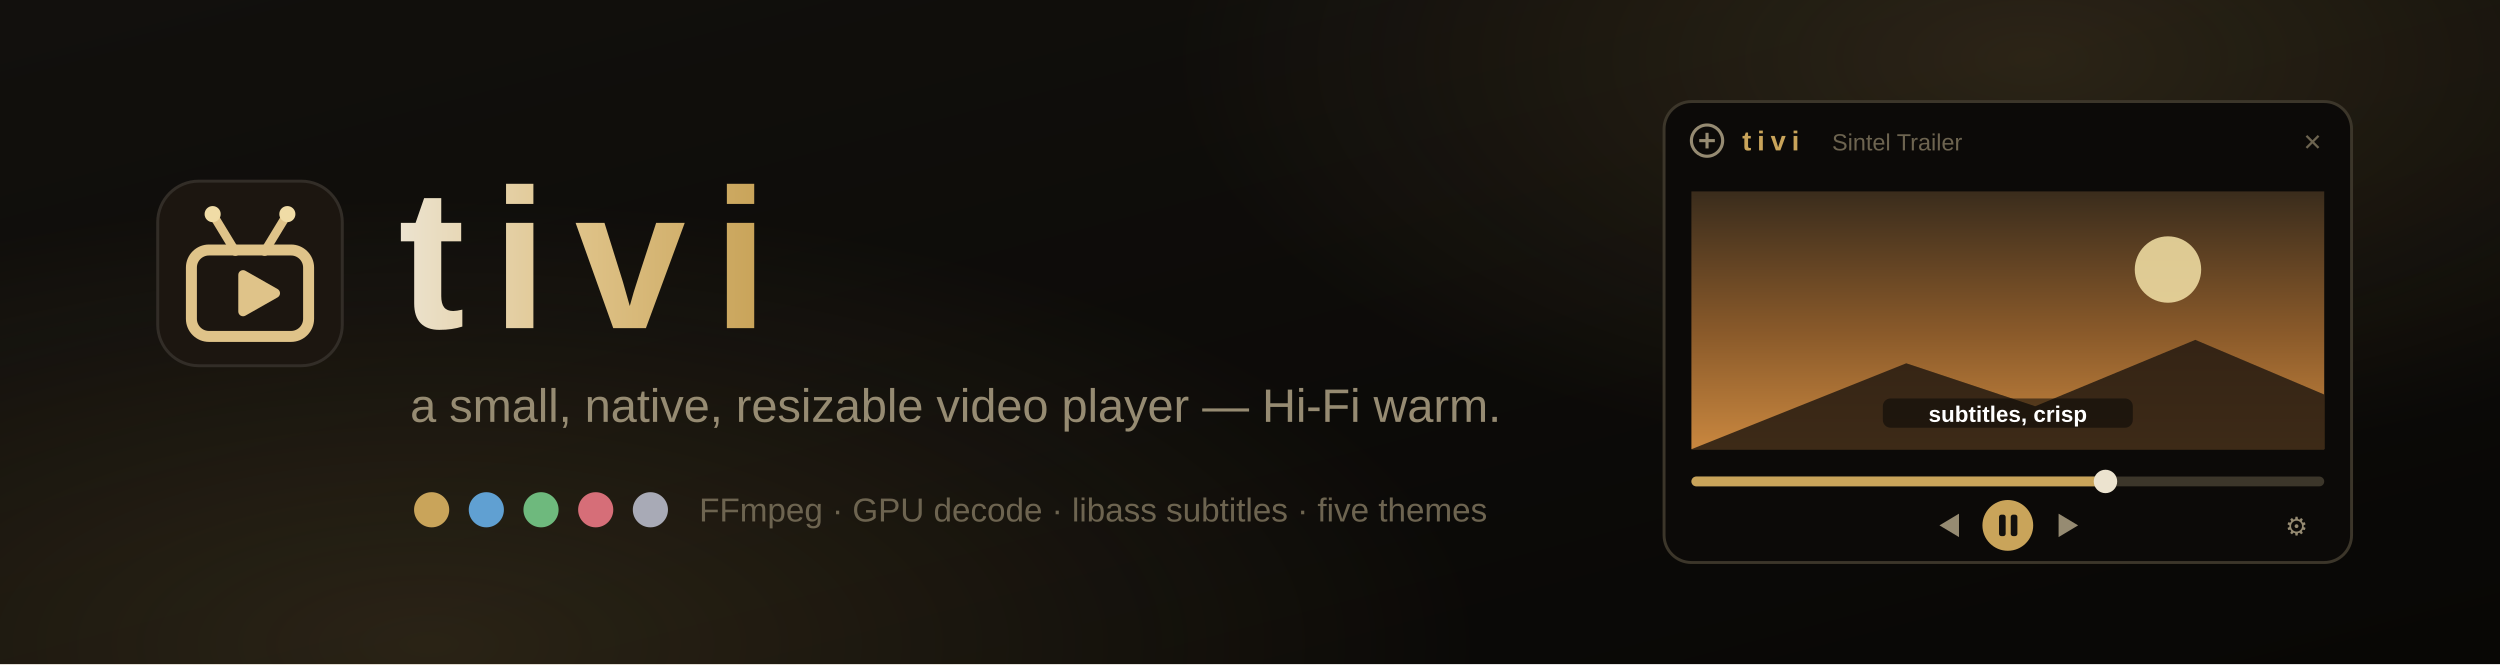
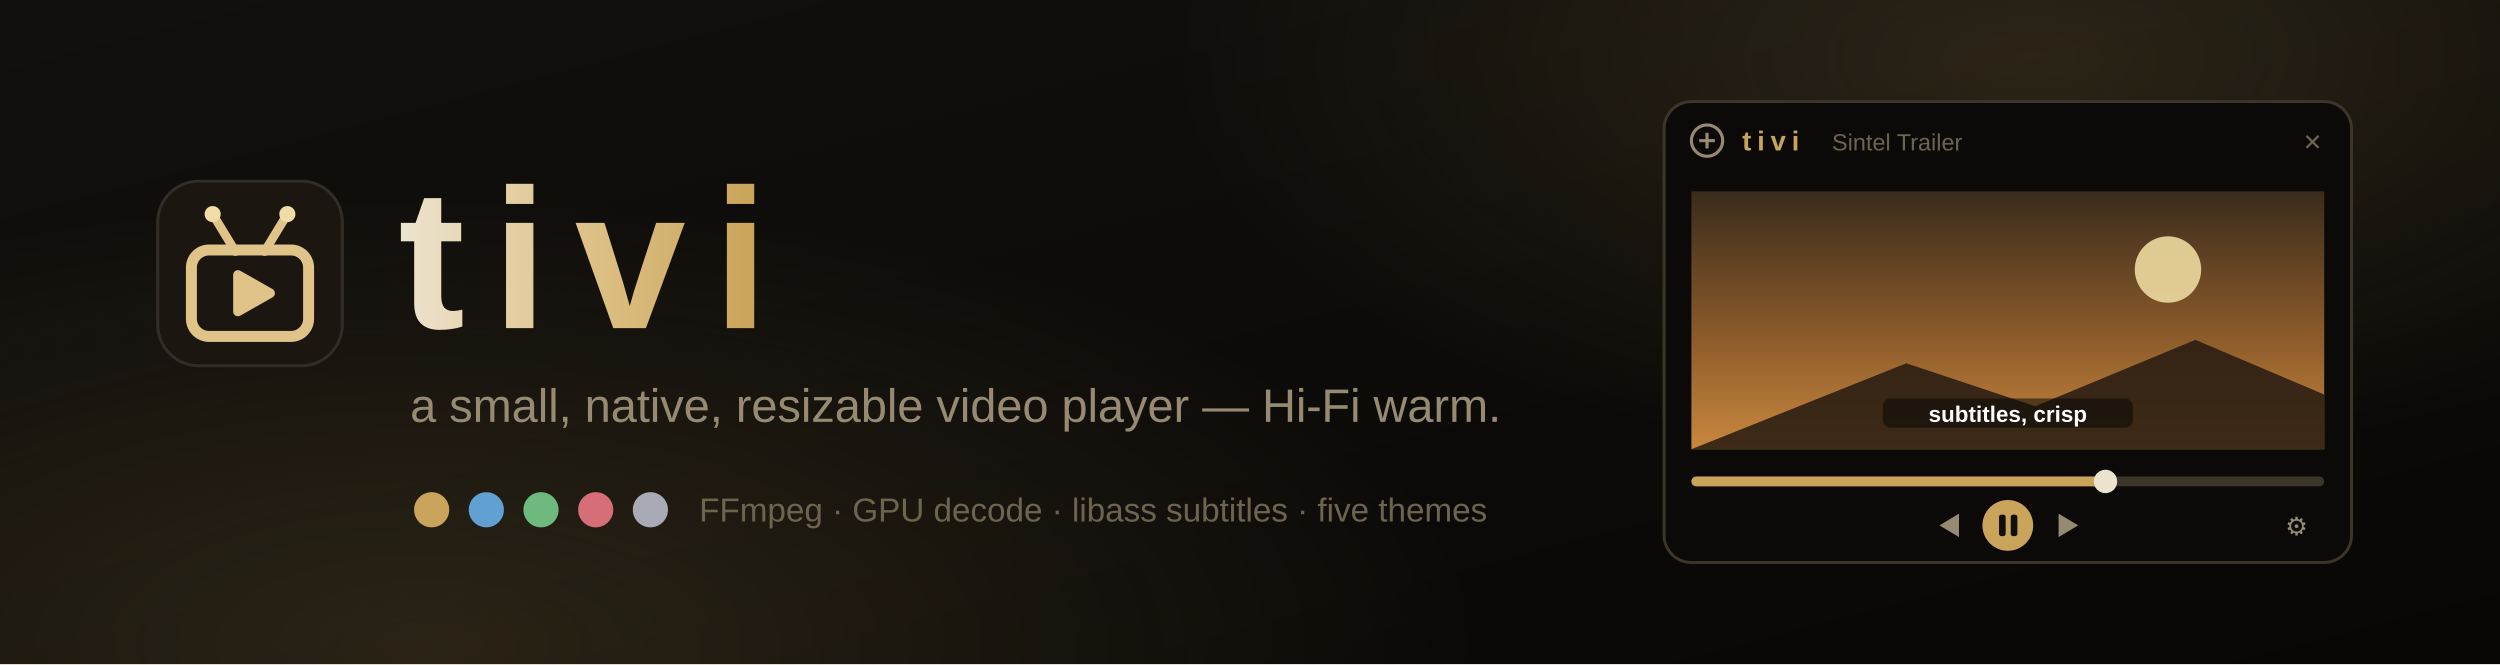
<svg xmlns="http://www.w3.org/2000/svg" viewBox="0 0 1280 340" font-family="Segoe UI, Arial, sans-serif">
  <defs>
    <linearGradient id="bg" x1="0" y1="0" x2="1" y2="1">
      <stop offset="0" stop-color="#12100d" />
      <stop offset="1" stop-color="#080705" />
    </linearGradient>
    <linearGradient id="gold" x1="0" y1="0" x2="1" y2="0">
      <stop offset="0" stop-color="#ece3cf" />
      <stop offset="0.5" stop-color="#dfc389" />
      <stop offset="1" stop-color="#c9a45a" />
    </linearGradient>
    <linearGradient id="sunset" x1="0" y1="0" x2="0" y2="1">
      <stop offset="0" stop-color="#3a2c1c" />
      <stop offset="0.55" stop-color="#8a5a2a" />
      <stop offset="1" stop-color="#c9873f" />
    </linearGradient>
    <radialGradient id="glow" cx="0.5" cy="0.5" r="0.5">
      <stop offset="0" stop-color="#c9a45a" stop-opacity="0.16" />
      <stop offset="1" stop-color="#c9a45a" stop-opacity="0" />
    </radialGradient>
  </defs>
  <rect width="1280" height="340" fill="url(#bg)" />
  <ellipse cx="220" cy="330" rx="540" ry="230" fill="url(#glow)" />
  <ellipse cx="1040" cy="30" rx="440" ry="210" fill="url(#glow)" />
  <g transform="translate(80,92) scale(0.375)">
    <rect width="256" height="256" rx="58" fill="#1c1610" />
    <rect x="2" y="2" width="252" height="252" rx="56" fill="none" stroke="#ffffff" stroke-opacity="0.10" stroke-width="4" />
    <g stroke="#dfc389" stroke-width="12" stroke-linecap="round">
      <line x1="108" y1="98" x2="77" y2="47" />
      <line x1="148" y1="98" x2="179" y2="47" />
    </g>
    <circle cx="77" cy="47" r="11" fill="#f0dca6" />
    <circle cx="179" cy="47" r="11" fill="#f0dca6" />
    <rect x="48" y="96" width="160" height="118" rx="24" fill="none" stroke="#dfc389" stroke-width="15" />
-     <path d="M112 130 v50 a6.5 6.5 0 0 0 9.8 5.6 l44 -25 a6.5 6.5 0 0 0 0 -11.2 l-44 -25 a6.5 6.5 0 0 0 -9.8 5.6 z" fill="#dfc389" />
+     <path d="M105 130 v50 a6.5 6.5 0 0 0 9.8 5.6 l44 -25 a6.5 6.5 0 0 0 0 -11.2 l-44 -25 a6.5 6.5 0 0 0 -9.8 5.6 z" fill="#dfc389" />
  </g>
  <text x="204" y="168" font-size="102" font-weight="700" letter-spacing="14" fill="url(#gold)">tivi</text>
  <text x="210" y="216" font-size="24" fill="#968b72">a small, native, resizable video player — Hi‑Fi warm.</text>
  <g transform="translate(212,252)">
    <circle cx="9" cy="9" r="9" fill="#c9a45a" />
    <circle cx="37" cy="9" r="9" fill="#60a0d2" />
    <circle cx="65" cy="9" r="9" fill="#6eb97d" />
    <circle cx="93" cy="9" r="9" fill="#d66e78" />
    <circle cx="121" cy="9" r="9" fill="#a8aab6" />
    <text x="146" y="15" font-size="17" fill="#6d6450">FFmpeg · GPU decode · libass subtitles · five themes</text>
  </g>
  <g transform="translate(852,52)">
    <rect x="0" y="0" width="352" height="236" rx="14" fill="#0c0a08" stroke="#3c362a" stroke-width="1.5" />
    <circle cx="22" cy="20" r="8" fill="none" stroke="#968b72" stroke-width="1.6" />
    <path d="M22 16 v8 M18 20 h8" stroke="#968b72" stroke-width="1.6" />
    <text x="40" y="25" font-size="14" font-weight="600" letter-spacing="3" fill="#c9a45a">tivi</text>
    <text x="86" y="25" font-size="12" fill="#6d6450">Sintel Trailer</text>
    <text x="332" y="25" font-size="12" fill="#6d6450" text-anchor="middle">✕</text>
    <rect x="14" y="46" width="324" height="132" fill="url(#sunset)" />
    <circle cx="258" cy="86" r="17" fill="#ecd9a0" opacity="0.9" />
    <path d="M14 178 l110 -44 66 22 82 -34 66 28 v28 h-324 z" fill="#241a10" opacity="0.85" />
    <rect x="112" y="152" width="128" height="15" rx="4" fill="#080705" opacity="0.55" />
    <text x="176" y="164" font-size="11.5" font-weight="600" fill="#ffffff" text-anchor="middle">subtitles, crisp</text>
    <rect x="14" y="192" width="324" height="5" rx="2.5" fill="#3c362a" />
    <rect x="14" y="192" width="212" height="5" rx="2.5" fill="#c9a45a" />
    <circle cx="226" cy="194.5" r="6" fill="#ece3cf" />
    <circle cx="176" cy="217" r="13" fill="#c9a45a" />
    <rect x="171.5" y="211.5" width="3.4" height="11" rx="1.2" fill="#12100d" />
    <rect x="177.5" y="211.5" width="3.4" height="11" rx="1.2" fill="#12100d" />
    <path d="M140 211 v12 M141 217 l10 -6 v12 z" stroke="#968b72" stroke-width="0" fill="#968b72" />
    <path d="M212 211 v12 M201 217 l10 -6 v12 z" transform="scale(-1,1) translate(-413,0)" fill="#968b72" />
    <text x="318" y="222" font-size="13" fill="#968b72">⚙</text>
  </g>
</svg>
